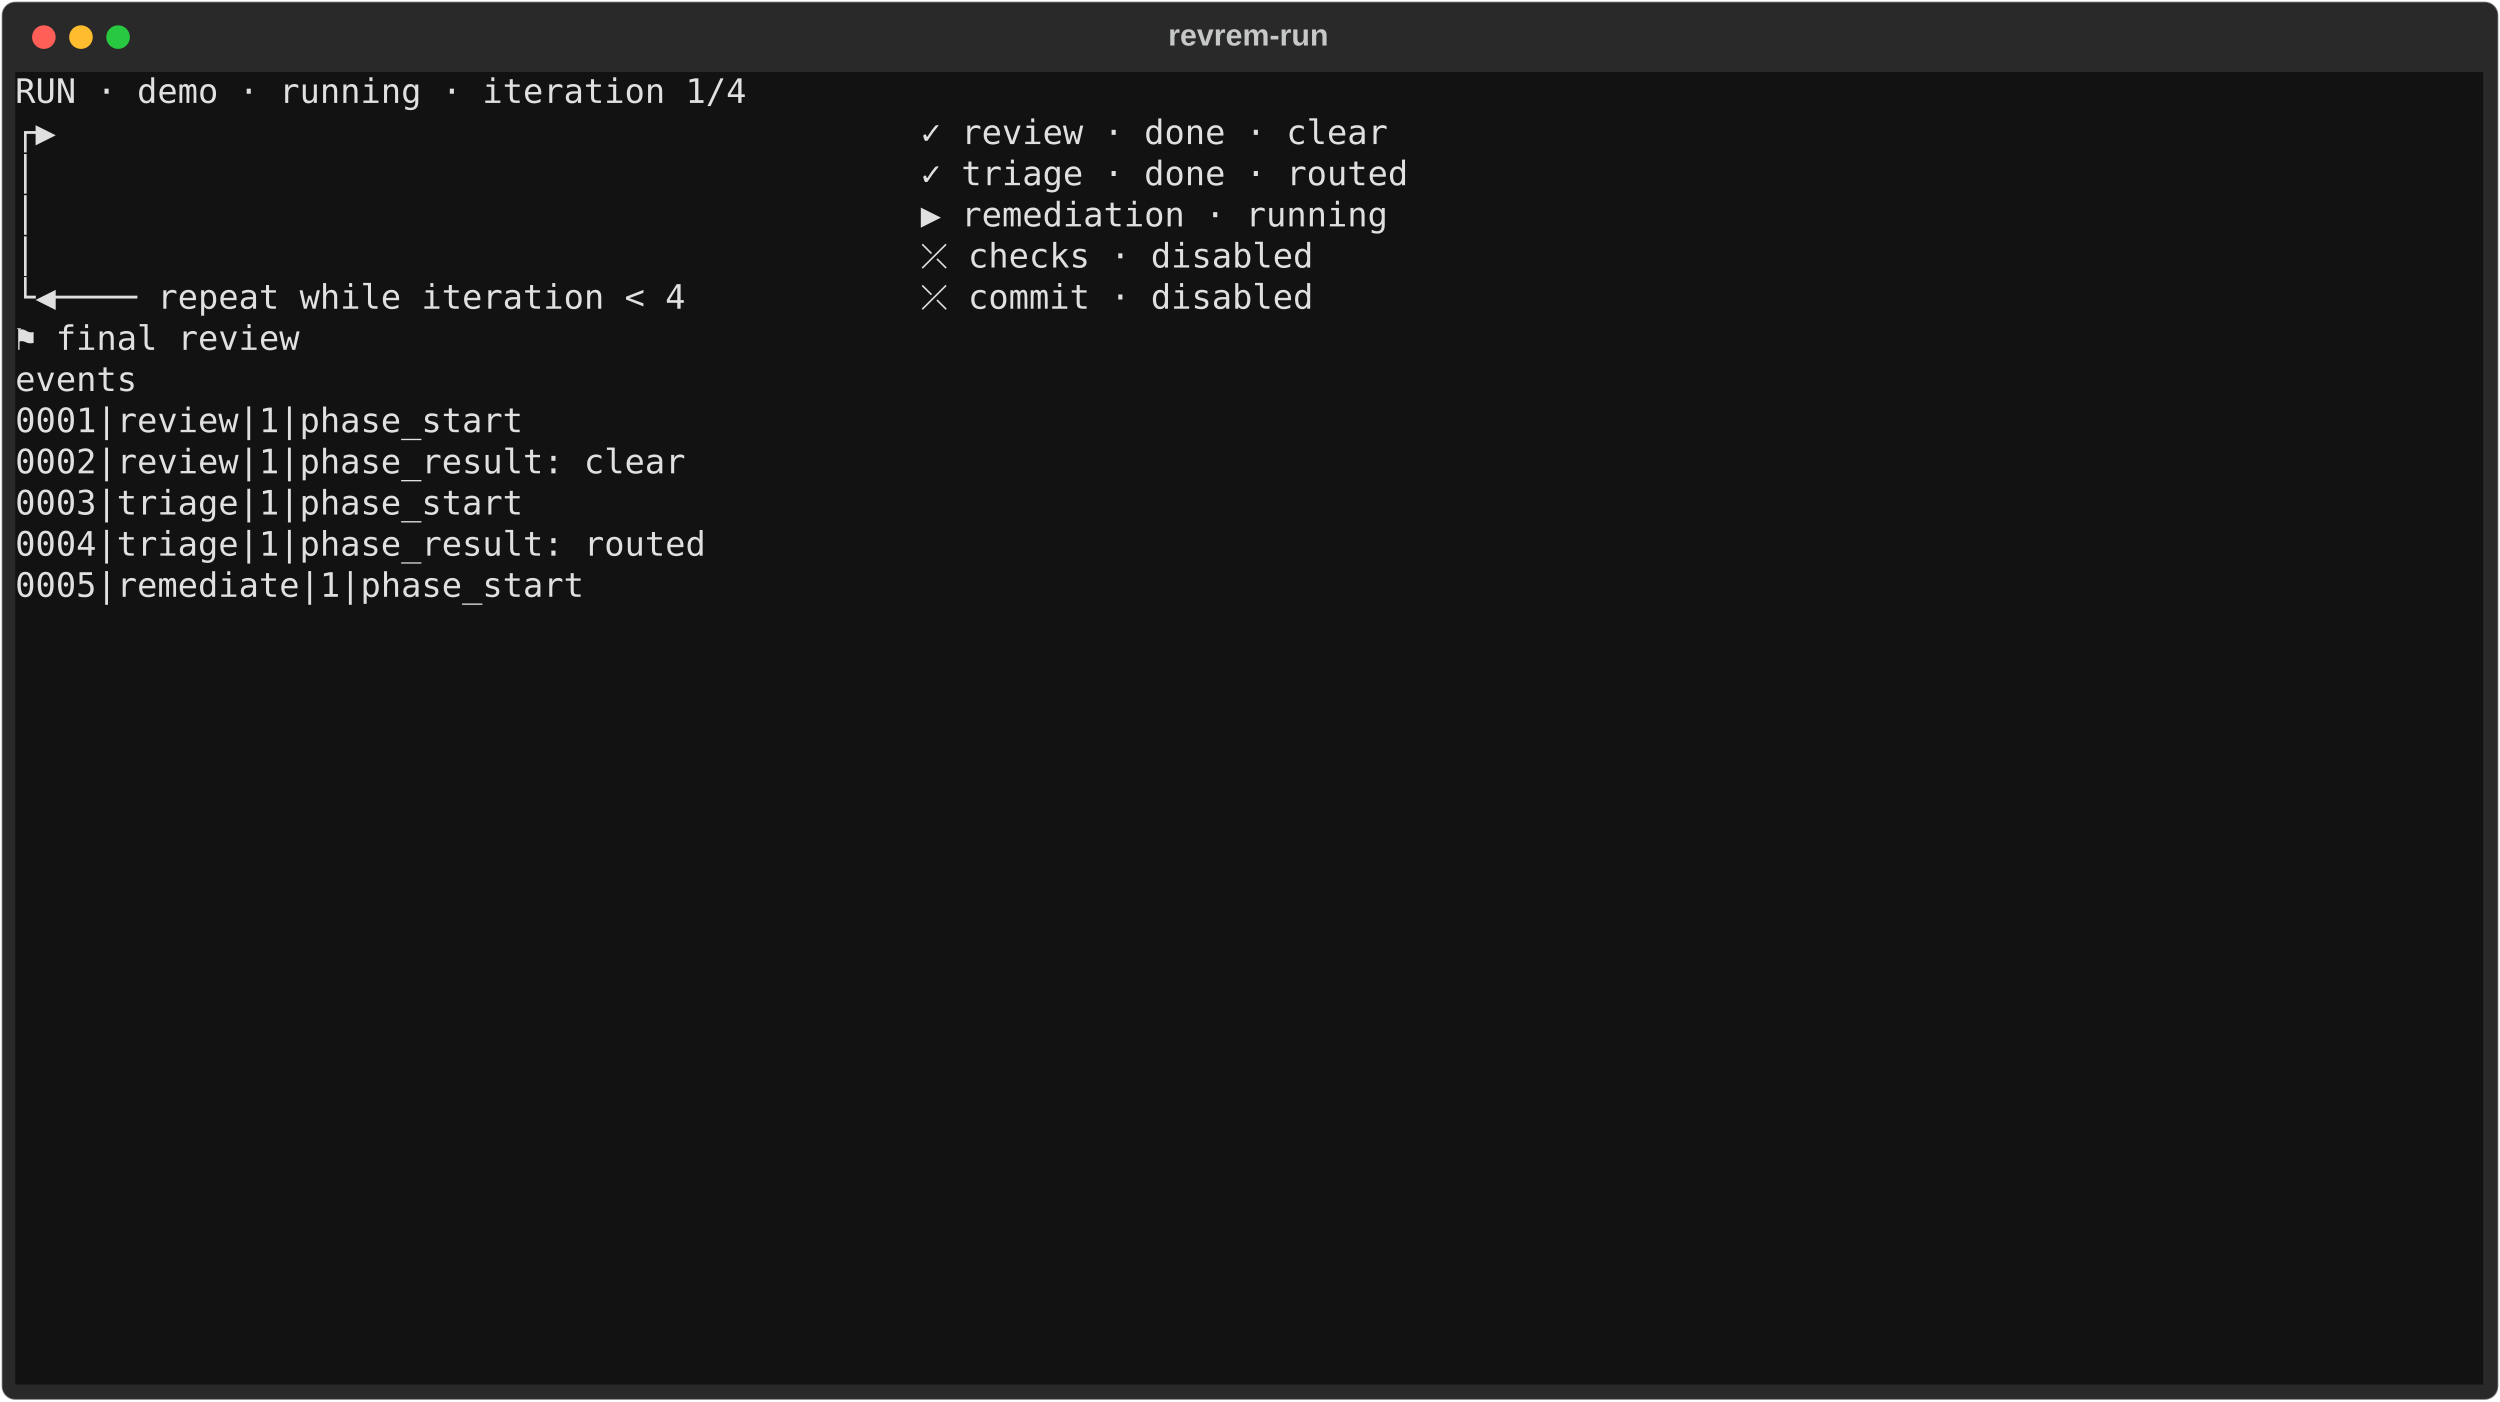
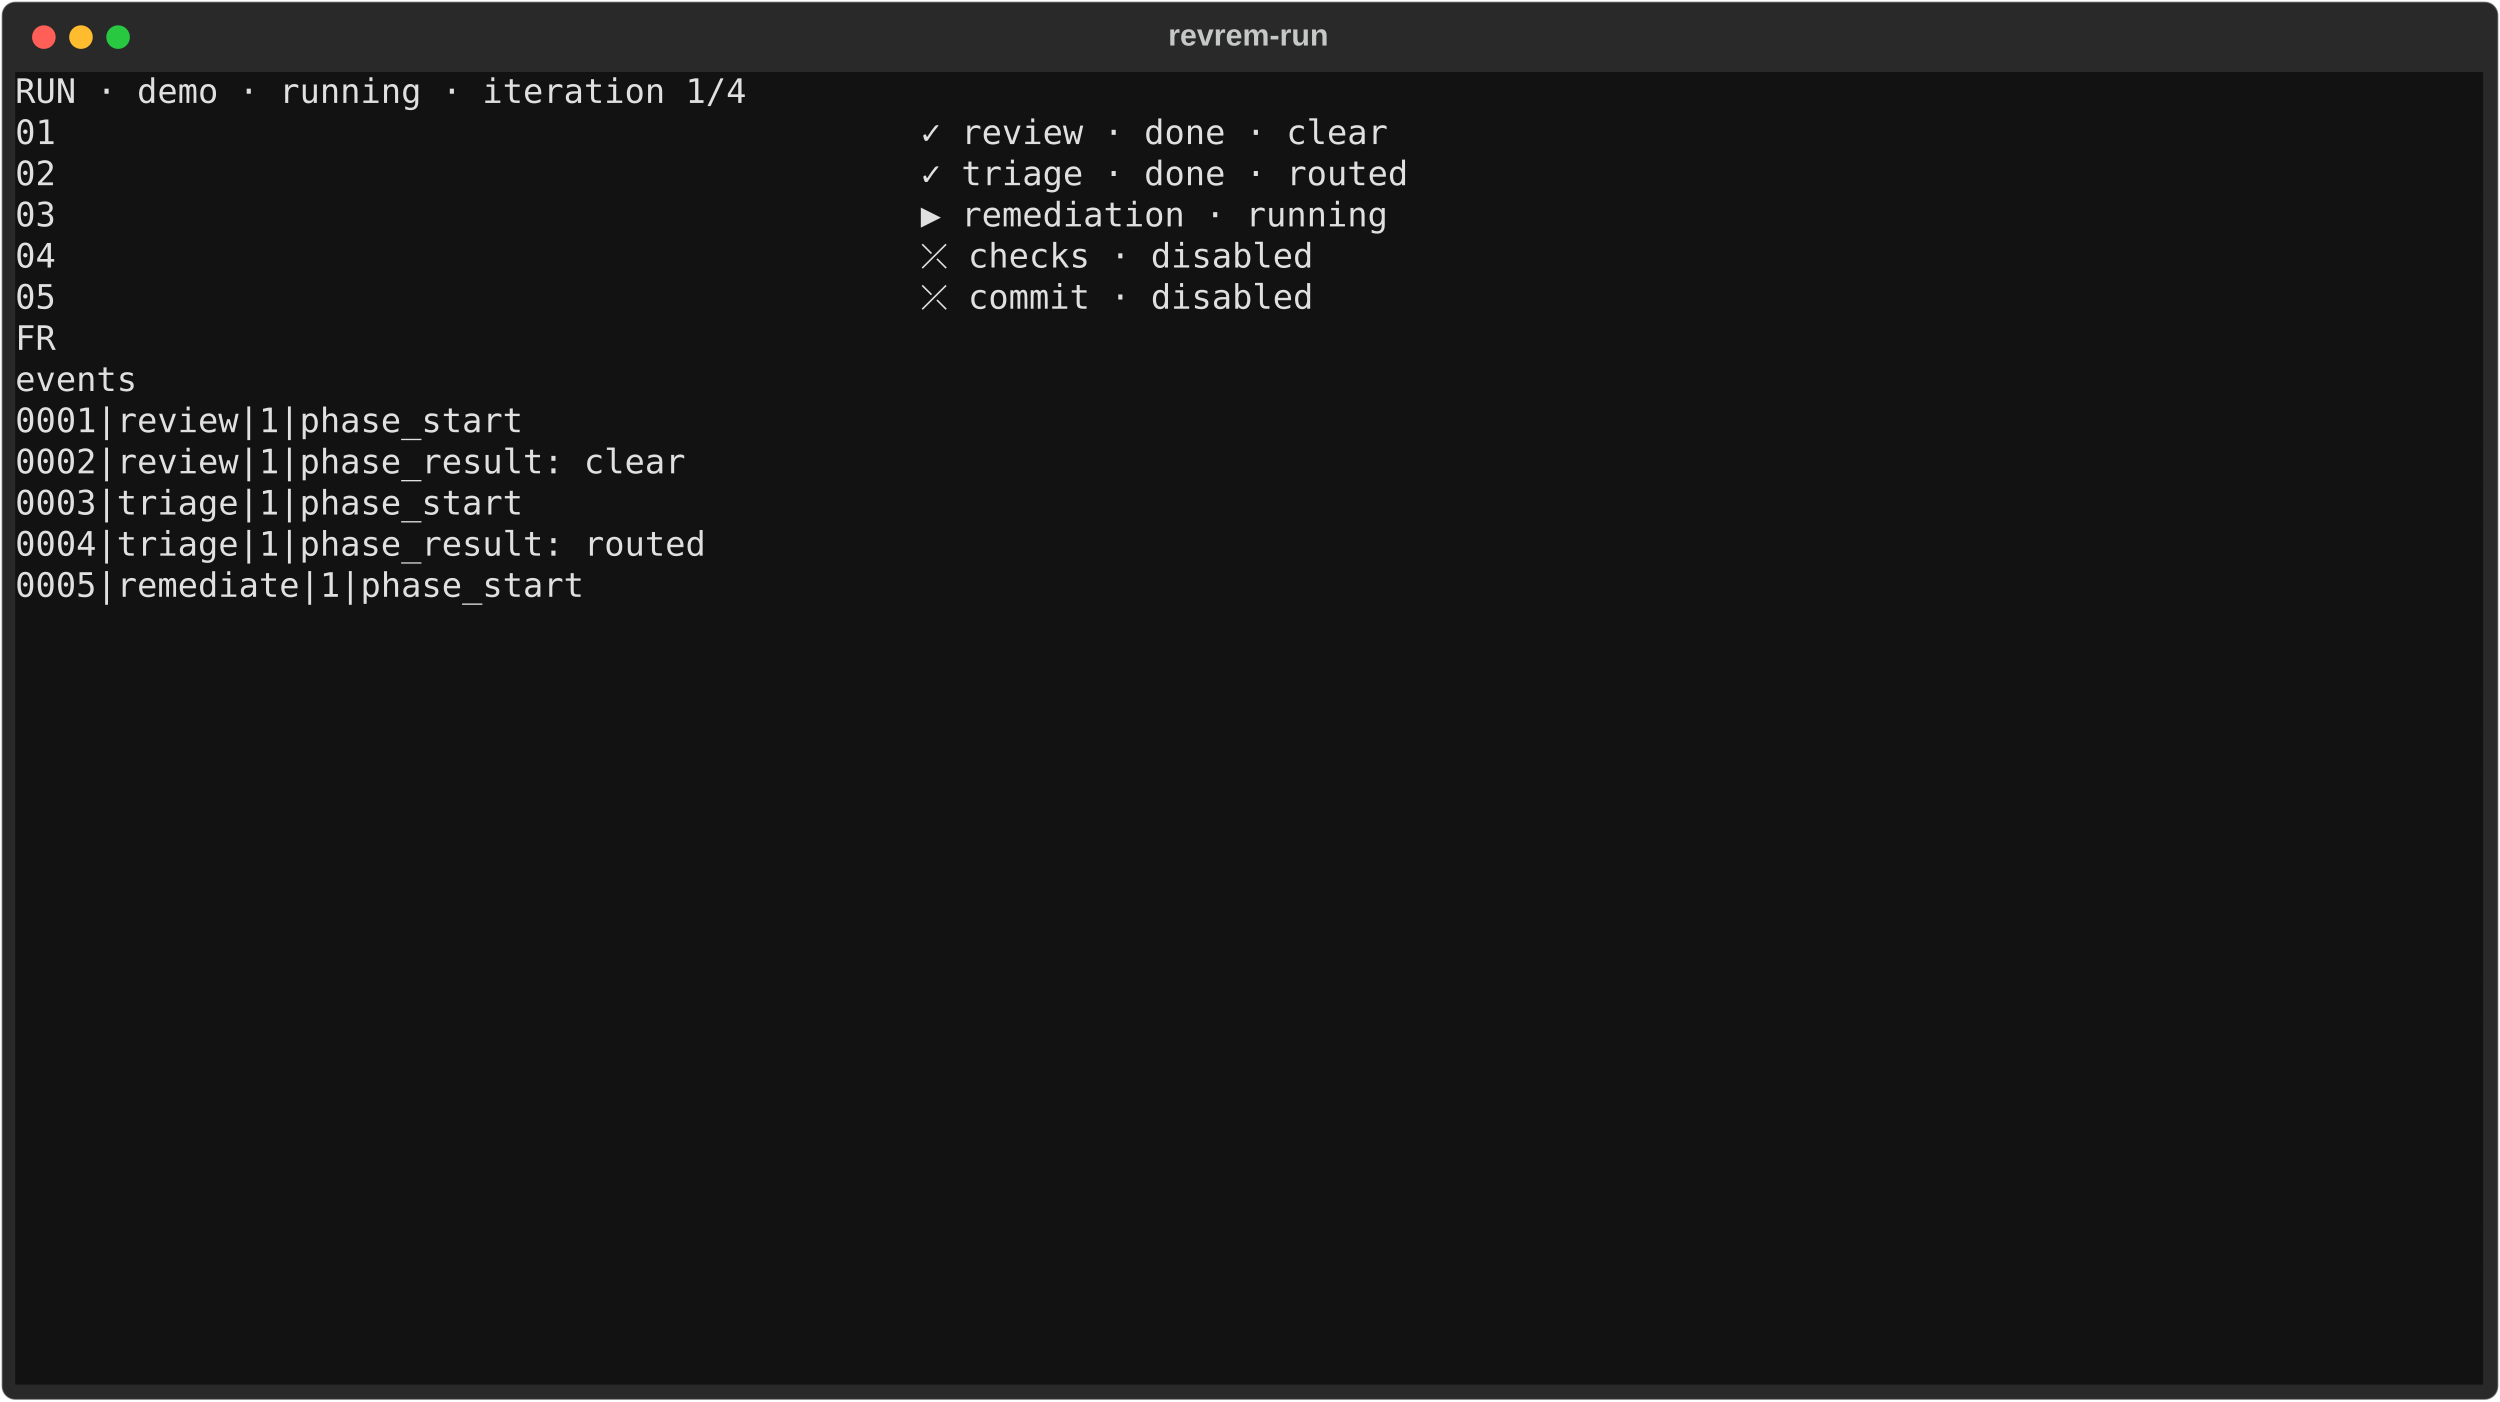
<svg xmlns="http://www.w3.org/2000/svg" class="rich-terminal" viewBox="0 0 1482 830.8">
  <style>

    @font-face {
        font-family: "Fira Code";
        src: local("FiraCode-Regular"),
                url("https://cdnjs.cloudflare.com/ajax/libs/firacode/6.2.0/woff2/FiraCode-Regular.woff2") format("woff2"),
                url("https://cdnjs.cloudflare.com/ajax/libs/firacode/6.2.0/woff/FiraCode-Regular.woff") format("woff");
        font-style: normal;
        font-weight: 400;
    }
    @font-face {
        font-family: "Fira Code";
        src: local("FiraCode-Bold"),
                url("https://cdnjs.cloudflare.com/ajax/libs/firacode/6.2.0/woff2/FiraCode-Bold.woff2") format("woff2"),
                url("https://cdnjs.cloudflare.com/ajax/libs/firacode/6.2.0/woff/FiraCode-Bold.woff") format("woff");
        font-style: bold;
        font-weight: 700;
    }

    .terminal-ID-matrix {
        font-family: Fira Code, monospace;
        font-size: 20px;
        line-height: 24.4px;
        font-variant-east-asian: full-width;
    }

    .terminal-ID-title {
        font-size: 18px;
        font-weight: bold;
        font-family: arial;
    }

    .terminal-ID-r1 { fill: #e0e0e0 }
.terminal-ID-r2 { fill: #c5c8c6 }
    </style>
  <defs>
    <clipPath id="terminal-ID-clip-terminal">
      <rect x="0" y="0" width="1463.0" height="779.8" />
    </clipPath>
    <clipPath id="terminal-ID-line-0">
      <rect x="0" y="1.5" width="1464" height="24.65" />
    </clipPath>
    <clipPath id="terminal-ID-line-1">
      <rect x="0" y="25.9" width="1464" height="24.65" />
    </clipPath>
    <clipPath id="terminal-ID-line-2">
      <rect x="0" y="50.3" width="1464" height="24.65" />
    </clipPath>
    <clipPath id="terminal-ID-line-3">
      <rect x="0" y="74.7" width="1464" height="24.65" />
    </clipPath>
    <clipPath id="terminal-ID-line-4">
      <rect x="0" y="99.1" width="1464" height="24.65" />
    </clipPath>
    <clipPath id="terminal-ID-line-5">
      <rect x="0" y="123.5" width="1464" height="24.65" />
    </clipPath>
    <clipPath id="terminal-ID-line-6">
      <rect x="0" y="147.9" width="1464" height="24.65" />
    </clipPath>
    <clipPath id="terminal-ID-line-7">
      <rect x="0" y="172.3" width="1464" height="24.65" />
    </clipPath>
    <clipPath id="terminal-ID-line-8">
      <rect x="0" y="196.7" width="1464" height="24.65" />
    </clipPath>
    <clipPath id="terminal-ID-line-9">
      <rect x="0" y="221.1" width="1464" height="24.65" />
    </clipPath>
    <clipPath id="terminal-ID-line-10">
      <rect x="0" y="245.5" width="1464" height="24.65" />
    </clipPath>
    <clipPath id="terminal-ID-line-11">
      <rect x="0" y="269.9" width="1464" height="24.65" />
    </clipPath>
    <clipPath id="terminal-ID-line-12">
      <rect x="0" y="294.3" width="1464" height="24.65" />
    </clipPath>
    <clipPath id="terminal-ID-line-13">
      <rect x="0" y="318.7" width="1464" height="24.65" />
    </clipPath>
    <clipPath id="terminal-ID-line-14">
      <rect x="0" y="343.1" width="1464" height="24.65" />
    </clipPath>
    <clipPath id="terminal-ID-line-15">
      <rect x="0" y="367.5" width="1464" height="24.65" />
    </clipPath>
    <clipPath id="terminal-ID-line-16">
      <rect x="0" y="391.9" width="1464" height="24.65" />
    </clipPath>
    <clipPath id="terminal-ID-line-17">
      <rect x="0" y="416.3" width="1464" height="24.65" />
    </clipPath>
    <clipPath id="terminal-ID-line-18">
      <rect x="0" y="440.7" width="1464" height="24.65" />
    </clipPath>
    <clipPath id="terminal-ID-line-19">
      <rect x="0" y="465.1" width="1464" height="24.65" />
    </clipPath>
    <clipPath id="terminal-ID-line-20">
      <rect x="0" y="489.5" width="1464" height="24.65" />
    </clipPath>
    <clipPath id="terminal-ID-line-21">
      <rect x="0" y="513.9" width="1464" height="24.65" />
    </clipPath>
    <clipPath id="terminal-ID-line-22">
      <rect x="0" y="538.3" width="1464" height="24.65" />
    </clipPath>
    <clipPath id="terminal-ID-line-23">
      <rect x="0" y="562.7" width="1464" height="24.65" />
    </clipPath>
    <clipPath id="terminal-ID-line-24">
      <rect x="0" y="587.1" width="1464" height="24.65" />
    </clipPath>
    <clipPath id="terminal-ID-line-25">
      <rect x="0" y="611.5" width="1464" height="24.65" />
    </clipPath>
    <clipPath id="terminal-ID-line-26">
      <rect x="0" y="635.9" width="1464" height="24.65" />
    </clipPath>
    <clipPath id="terminal-ID-line-27">
      <rect x="0" y="660.3" width="1464" height="24.65" />
    </clipPath>
    <clipPath id="terminal-ID-line-28">
      <rect x="0" y="684.7" width="1464" height="24.65" />
    </clipPath>
    <clipPath id="terminal-ID-line-29">
      <rect x="0" y="709.1" width="1464" height="24.65" />
    </clipPath>
    <clipPath id="terminal-ID-line-30">
      <rect x="0" y="733.5" width="1464" height="24.65" />
    </clipPath>
  </defs>
  <rect fill="#292929" stroke="rgba(255,255,255,0.35)" stroke-width="1" x="1" y="1" width="1480" height="828.8" rx="8" />
  <text class="terminal-ID-title" fill="#c5c8c6" text-anchor="middle" x="740" y="27">revrem-run</text>
  <g transform="translate(26,22)">
    <circle cx="0" cy="0" r="7" fill="#ff5f57" />
    <circle cx="22" cy="0" r="7" fill="#febc2e" />
    <circle cx="44" cy="0" r="7" fill="#28c840" />
  </g>
  <g transform="translate(9, 41)" clip-path="url(#terminal-ID-clip-terminal)">
    <rect fill="#121212" x="0" y="1.5" width="439.2" height="24.65" shape-rendering="crispEdges" />
    <rect fill="#121212" x="439.2" y="1.5" width="1024.8" height="24.65" shape-rendering="crispEdges" />
    <rect fill="#121212" x="0" y="25.9" width="24.4" height="24.65" shape-rendering="crispEdges" />
    <rect fill="#121212" x="24.4" y="25.9" width="512.4" height="24.65" shape-rendering="crispEdges" />
    <rect fill="#121212" x="536.8" y="25.9" width="280.6" height="24.65" shape-rendering="crispEdges" />
    <rect fill="#121212" x="817.4" y="25.9" width="646.6" height="24.65" shape-rendering="crispEdges" />
-     <rect fill="#121212" x="0" y="50.3" width="12.2" height="24.65" shape-rendering="crispEdges" />
-     <rect fill="#121212" x="12.2" y="50.3" width="524.6" height="24.65" shape-rendering="crispEdges" />
+     <rect fill="#121212" x="0" y="50.3" width="24.4" height="24.65" shape-rendering="crispEdges" />
+     <rect fill="#121212" x="24.4" y="50.3" width="512.4" height="24.65" shape-rendering="crispEdges" />
    <rect fill="#121212" x="536.8" y="50.3" width="292.8" height="24.65" shape-rendering="crispEdges" />
    <rect fill="#121212" x="829.6" y="50.3" width="634.4" height="24.65" shape-rendering="crispEdges" />
-     <rect fill="#121212" x="0" y="74.7" width="12.2" height="24.65" shape-rendering="crispEdges" />
-     <rect fill="#121212" x="12.2" y="74.7" width="524.6" height="24.65" shape-rendering="crispEdges" />
+     <rect fill="#121212" x="0" y="74.7" width="24.4" height="24.65" shape-rendering="crispEdges" />
+     <rect fill="#121212" x="24.4" y="74.7" width="512.4" height="24.65" shape-rendering="crispEdges" />
    <rect fill="#121212" x="536.8" y="74.7" width="280.6" height="24.65" shape-rendering="crispEdges" />
    <rect fill="#121212" x="817.4" y="74.7" width="646.6" height="24.65" shape-rendering="crispEdges" />
-     <rect fill="#121212" x="0" y="99.1" width="12.2" height="24.65" shape-rendering="crispEdges" />
-     <rect fill="#121212" x="12.2" y="99.1" width="524.6" height="24.65" shape-rendering="crispEdges" />
+     <rect fill="#121212" x="0" y="99.1" width="24.4" height="24.65" shape-rendering="crispEdges" />
+     <rect fill="#121212" x="24.4" y="99.1" width="512.4" height="24.65" shape-rendering="crispEdges" />
    <rect fill="#121212" x="536.8" y="99.1" width="231.8" height="24.65" shape-rendering="crispEdges" />
    <rect fill="#121212" x="768.6" y="99.1" width="695.4" height="24.65" shape-rendering="crispEdges" />
-     <rect fill="#121212" x="0" y="123.5" width="402.6" height="24.65" shape-rendering="crispEdges" />
-     <rect fill="#121212" x="402.6" y="123.5" width="134.2" height="24.65" shape-rendering="crispEdges" />
+     <rect fill="#121212" x="0" y="123.5" width="24.4" height="24.65" shape-rendering="crispEdges" />
+     <rect fill="#121212" x="24.4" y="123.5" width="512.4" height="24.65" shape-rendering="crispEdges" />
    <rect fill="#121212" x="536.8" y="123.5" width="231.8" height="24.65" shape-rendering="crispEdges" />
    <rect fill="#121212" x="768.6" y="123.5" width="695.4" height="24.65" shape-rendering="crispEdges" />
-     <rect fill="#121212" x="0" y="147.9" width="170.8" height="24.65" shape-rendering="crispEdges" />
-     <rect fill="#121212" x="170.8" y="147.9" width="1293.2" height="24.65" shape-rendering="crispEdges" />
+     <rect fill="#121212" x="0" y="147.9" width="24.4" height="24.65" shape-rendering="crispEdges" />
+     <rect fill="#121212" x="24.4" y="147.9" width="1439.6" height="24.65" shape-rendering="crispEdges" />
    <rect fill="#121212" x="0" y="172.3" width="73.2" height="24.65" shape-rendering="crispEdges" />
    <rect fill="#121212" x="73.2" y="172.3" width="1390.8" height="24.65" shape-rendering="crispEdges" />
    <rect fill="#121212" x="0" y="196.7" width="305" height="24.65" shape-rendering="crispEdges" />
    <rect fill="#121212" x="305" y="196.7" width="1159" height="24.65" shape-rendering="crispEdges" />
    <rect fill="#121212" x="0" y="221.1" width="402.6" height="24.65" shape-rendering="crispEdges" />
    <rect fill="#121212" x="402.6" y="221.1" width="1061.4" height="24.65" shape-rendering="crispEdges" />
    <rect fill="#121212" x="0" y="245.5" width="305" height="24.65" shape-rendering="crispEdges" />
    <rect fill="#121212" x="305" y="245.5" width="1159" height="24.65" shape-rendering="crispEdges" />
    <rect fill="#121212" x="0" y="269.9" width="414.8" height="24.65" shape-rendering="crispEdges" />
    <rect fill="#121212" x="414.8" y="269.9" width="1049.2" height="24.65" shape-rendering="crispEdges" />
    <rect fill="#121212" x="0" y="294.3" width="341.6" height="24.65" shape-rendering="crispEdges" />
    <rect fill="#121212" x="341.6" y="294.3" width="1122.4" height="24.65" shape-rendering="crispEdges" />
    <rect fill="#121212" x="0" y="318.7" width="1464" height="24.65" shape-rendering="crispEdges" />
    <rect fill="#121212" x="0" y="343.1" width="1464" height="24.65" shape-rendering="crispEdges" />
    <rect fill="#121212" x="0" y="367.5" width="1464" height="24.65" shape-rendering="crispEdges" />
    <rect fill="#121212" x="0" y="391.9" width="1464" height="24.65" shape-rendering="crispEdges" />
    <rect fill="#121212" x="0" y="416.3" width="1464" height="24.65" shape-rendering="crispEdges" />
    <rect fill="#121212" x="0" y="440.7" width="1464" height="24.65" shape-rendering="crispEdges" />
    <rect fill="#121212" x="0" y="465.1" width="1464" height="24.65" shape-rendering="crispEdges" />
    <rect fill="#121212" x="0" y="489.5" width="1464" height="24.65" shape-rendering="crispEdges" />
    <rect fill="#121212" x="0" y="513.9" width="1464" height="24.65" shape-rendering="crispEdges" />
    <rect fill="#121212" x="0" y="538.3" width="1464" height="24.65" shape-rendering="crispEdges" />
    <rect fill="#121212" x="0" y="562.7" width="1464" height="24.65" shape-rendering="crispEdges" />
    <rect fill="#121212" x="0" y="587.1" width="1464" height="24.65" shape-rendering="crispEdges" />
    <rect fill="#121212" x="0" y="611.5" width="1464" height="24.65" shape-rendering="crispEdges" />
    <rect fill="#121212" x="0" y="635.9" width="1464" height="24.65" shape-rendering="crispEdges" />
    <rect fill="#121212" x="0" y="660.3" width="1464" height="24.65" shape-rendering="crispEdges" />
    <rect fill="#121212" x="0" y="684.7" width="1464" height="24.65" shape-rendering="crispEdges" />
    <rect fill="#121212" x="0" y="709.1" width="1464" height="24.65" shape-rendering="crispEdges" />
    <rect fill="#121212" x="0" y="733.5" width="1464" height="24.65" shape-rendering="crispEdges" />
    <rect fill="#121212" x="0" y="757.9" width="1464" height="24.65" shape-rendering="crispEdges" />
    <g class="terminal-ID-matrix">
      <text class="terminal-ID-r1" x="0" y="20" textLength="439.2" clip-path="url(#terminal-ID-line-0)">RUN · demo · running · iteration 1/4</text>
      <text class="terminal-ID-r2" x="1464" y="20" textLength="12.2" clip-path="url(#terminal-ID-line-0)">
</text>
-       <text class="terminal-ID-r1" x="0" y="44.4" textLength="24.4" clip-path="url(#terminal-ID-line-1)">┌▶</text>
+       <text class="terminal-ID-r1" x="0" y="44.4" textLength="24.4" clip-path="url(#terminal-ID-line-1)">01</text>
      <text class="terminal-ID-r1" x="536.8" y="44.4" textLength="280.6" clip-path="url(#terminal-ID-line-1)">✓ review · done · clear</text>
      <text class="terminal-ID-r2" x="1464" y="44.4" textLength="12.2" clip-path="url(#terminal-ID-line-1)">
</text>
-       <text class="terminal-ID-r1" x="0" y="68.8" textLength="12.2" clip-path="url(#terminal-ID-line-2)">│</text>
+       <text class="terminal-ID-r1" x="0" y="68.8" textLength="24.4" clip-path="url(#terminal-ID-line-2)">02</text>
      <text class="terminal-ID-r1" x="536.8" y="68.8" textLength="292.8" clip-path="url(#terminal-ID-line-2)">✓ triage · done · routed</text>
      <text class="terminal-ID-r2" x="1464" y="68.8" textLength="12.2" clip-path="url(#terminal-ID-line-2)">
</text>
-       <text class="terminal-ID-r1" x="0" y="93.2" textLength="12.2" clip-path="url(#terminal-ID-line-3)">│</text>
+       <text class="terminal-ID-r1" x="0" y="93.2" textLength="24.4" clip-path="url(#terminal-ID-line-3)">03</text>
      <text class="terminal-ID-r1" x="536.8" y="93.2" textLength="280.6" clip-path="url(#terminal-ID-line-3)">▶ remediation · running</text>
      <text class="terminal-ID-r2" x="1464" y="93.2" textLength="12.2" clip-path="url(#terminal-ID-line-3)">
</text>
-       <text class="terminal-ID-r1" x="0" y="117.6" textLength="12.2" clip-path="url(#terminal-ID-line-4)">│</text>
+       <text class="terminal-ID-r1" x="0" y="117.6" textLength="24.4" clip-path="url(#terminal-ID-line-4)">04</text>
      <text class="terminal-ID-r1" x="536.8" y="117.6" textLength="231.8" clip-path="url(#terminal-ID-line-4)">⤫ checks · disabled</text>
      <text class="terminal-ID-r2" x="1464" y="117.6" textLength="12.2" clip-path="url(#terminal-ID-line-4)">
</text>
-       <text class="terminal-ID-r1" x="0" y="142" textLength="402.6" clip-path="url(#terminal-ID-line-5)">└◀──── repeat while iteration &lt; 4</text>
+       <text class="terminal-ID-r1" x="0" y="142" textLength="24.4" clip-path="url(#terminal-ID-line-5)">05</text>
      <text class="terminal-ID-r1" x="536.8" y="142" textLength="231.8" clip-path="url(#terminal-ID-line-5)">⤫ commit · disabled</text>
      <text class="terminal-ID-r2" x="1464" y="142" textLength="12.2" clip-path="url(#terminal-ID-line-5)">
</text>
-       <text class="terminal-ID-r1" x="0" y="166.4" textLength="170.8" clip-path="url(#terminal-ID-line-6)">⚑ final review</text>
+       <text class="terminal-ID-r1" x="0" y="166.4" textLength="24.4" clip-path="url(#terminal-ID-line-6)">FR</text>
      <text class="terminal-ID-r2" x="1464" y="166.4" textLength="12.2" clip-path="url(#terminal-ID-line-6)">
</text>
      <text class="terminal-ID-r1" x="0" y="190.8" textLength="73.2" clip-path="url(#terminal-ID-line-7)">events</text>
      <text class="terminal-ID-r2" x="1464" y="190.8" textLength="12.2" clip-path="url(#terminal-ID-line-7)">
</text>
      <text class="terminal-ID-r1" x="0" y="215.2" textLength="305" clip-path="url(#terminal-ID-line-8)">0001|review|1|phase_start</text>
      <text class="terminal-ID-r2" x="1464" y="215.2" textLength="12.2" clip-path="url(#terminal-ID-line-8)">
</text>
      <text class="terminal-ID-r1" x="0" y="239.6" textLength="402.6" clip-path="url(#terminal-ID-line-9)">0002|review|1|phase_result: clear</text>
      <text class="terminal-ID-r2" x="1464" y="239.6" textLength="12.2" clip-path="url(#terminal-ID-line-9)">
</text>
      <text class="terminal-ID-r1" x="0" y="264" textLength="305" clip-path="url(#terminal-ID-line-10)">0003|triage|1|phase_start</text>
      <text class="terminal-ID-r2" x="1464" y="264" textLength="12.2" clip-path="url(#terminal-ID-line-10)">
</text>
      <text class="terminal-ID-r1" x="0" y="288.4" textLength="414.8" clip-path="url(#terminal-ID-line-11)">0004|triage|1|phase_result: routed</text>
      <text class="terminal-ID-r2" x="1464" y="288.4" textLength="12.2" clip-path="url(#terminal-ID-line-11)">
</text>
      <text class="terminal-ID-r1" x="0" y="312.8" textLength="341.6" clip-path="url(#terminal-ID-line-12)">0005|remediate|1|phase_start</text>
      <text class="terminal-ID-r2" x="1464" y="312.8" textLength="12.2" clip-path="url(#terminal-ID-line-12)">
</text>
      <text class="terminal-ID-r2" x="1464" y="337.2" textLength="12.2" clip-path="url(#terminal-ID-line-13)">
</text>
      <text class="terminal-ID-r2" x="1464" y="361.6" textLength="12.2" clip-path="url(#terminal-ID-line-14)">
</text>
      <text class="terminal-ID-r2" x="1464" y="386" textLength="12.2" clip-path="url(#terminal-ID-line-15)">
</text>
      <text class="terminal-ID-r2" x="1464" y="410.4" textLength="12.2" clip-path="url(#terminal-ID-line-16)">
</text>
      <text class="terminal-ID-r2" x="1464" y="434.8" textLength="12.2" clip-path="url(#terminal-ID-line-17)">
</text>
      <text class="terminal-ID-r2" x="1464" y="459.2" textLength="12.2" clip-path="url(#terminal-ID-line-18)">
</text>
      <text class="terminal-ID-r2" x="1464" y="483.6" textLength="12.2" clip-path="url(#terminal-ID-line-19)">
</text>
      <text class="terminal-ID-r2" x="1464" y="508" textLength="12.2" clip-path="url(#terminal-ID-line-20)">
</text>
      <text class="terminal-ID-r2" x="1464" y="532.4" textLength="12.2" clip-path="url(#terminal-ID-line-21)">
</text>
      <text class="terminal-ID-r2" x="1464" y="556.8" textLength="12.2" clip-path="url(#terminal-ID-line-22)">
</text>
      <text class="terminal-ID-r2" x="1464" y="581.2" textLength="12.2" clip-path="url(#terminal-ID-line-23)">
</text>
      <text class="terminal-ID-r2" x="1464" y="605.6" textLength="12.2" clip-path="url(#terminal-ID-line-24)">
</text>
      <text class="terminal-ID-r2" x="1464" y="630" textLength="12.2" clip-path="url(#terminal-ID-line-25)">
</text>
      <text class="terminal-ID-r2" x="1464" y="654.4" textLength="12.2" clip-path="url(#terminal-ID-line-26)">
</text>
      <text class="terminal-ID-r2" x="1464" y="678.8" textLength="12.2" clip-path="url(#terminal-ID-line-27)">
</text>
      <text class="terminal-ID-r2" x="1464" y="703.2" textLength="12.2" clip-path="url(#terminal-ID-line-28)">
</text>
      <text class="terminal-ID-r2" x="1464" y="727.6" textLength="12.2" clip-path="url(#terminal-ID-line-29)">
</text>
      <text class="terminal-ID-r2" x="1464" y="752" textLength="12.2" clip-path="url(#terminal-ID-line-30)">
</text>
    </g>
  </g>
</svg>
